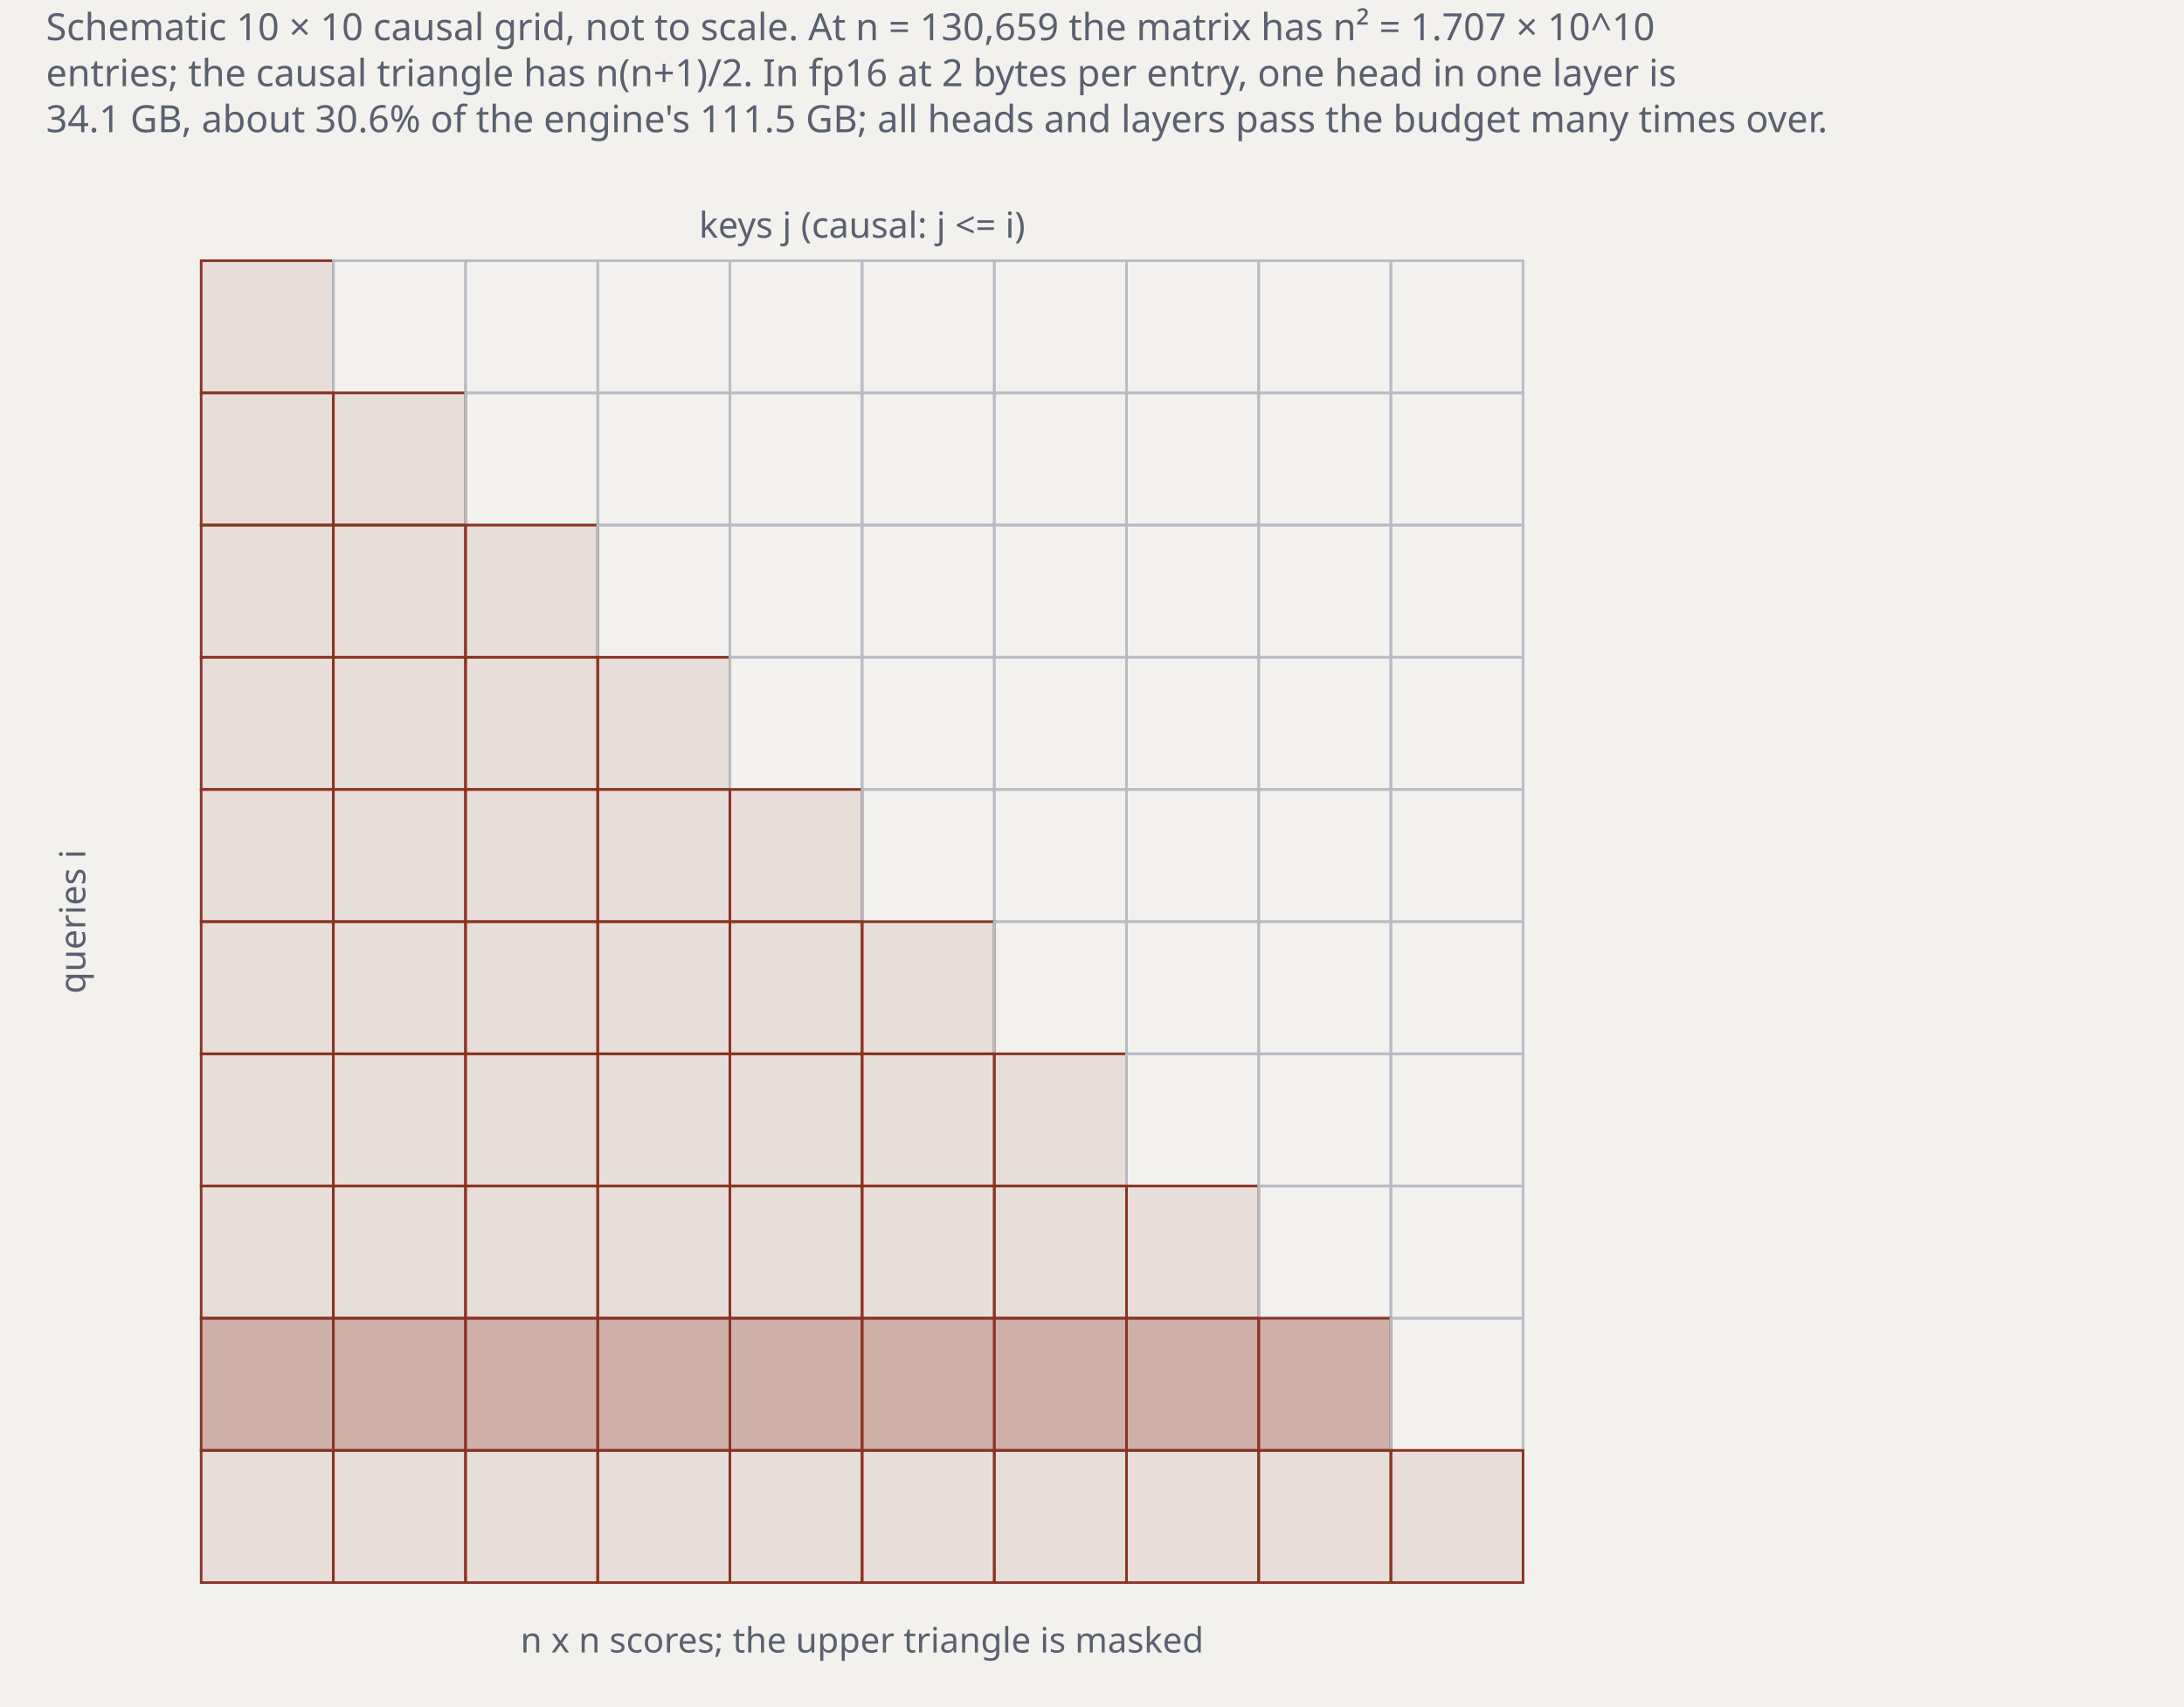
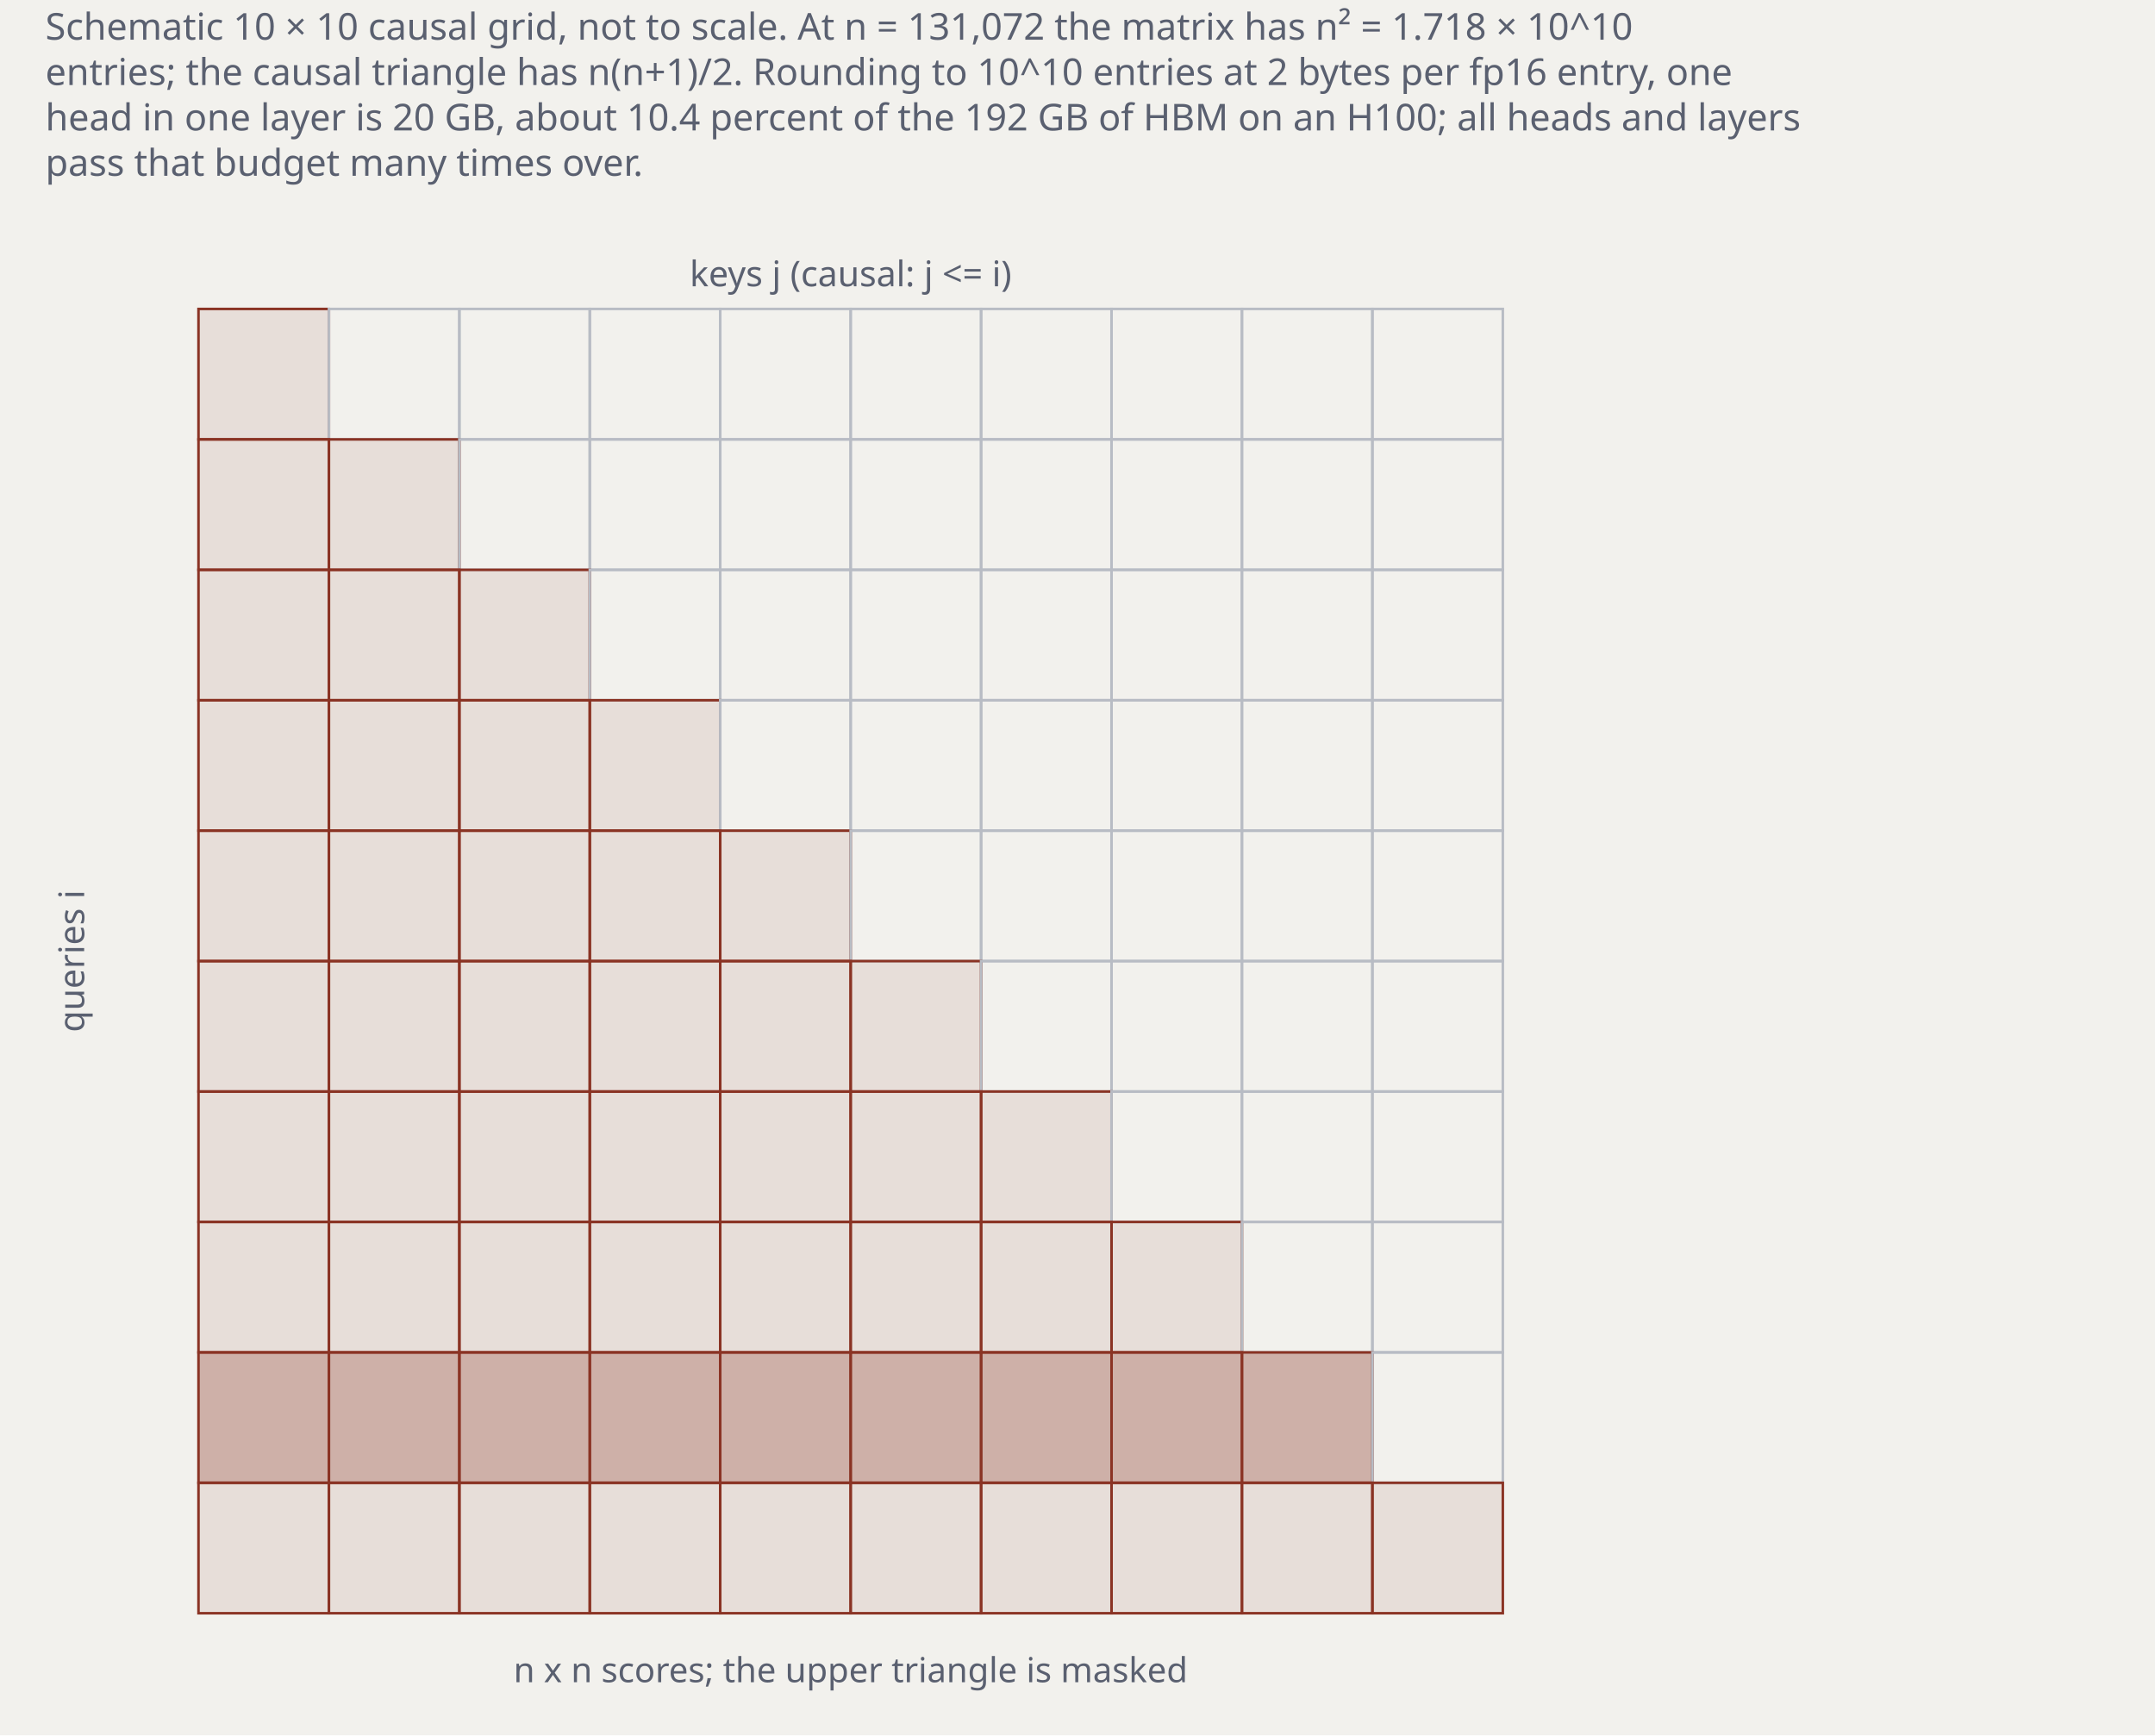
- <svg xmlns="http://www.w3.org/2000/svg" class="fig-svg" viewBox="0 0 760 594" width="100%" role="img" aria-labelledby="fig-title-5d1db301" aria-describedby="fig-desc-5d1db301">
+ <svg xmlns="http://www.w3.org/2000/svg" class="fig-svg" viewBox="0 0 760 612" width="100%" role="img" aria-labelledby="fig-title-19addc54" aria-describedby="fig-desc-19addc54">
  <defs>
-     <marker id="arrow-5d1db301" viewBox="0 0 8 8" refX="7" refY="4" markerWidth="7" markerHeight="7" orient="auto">
+     <marker id="arrow-19addc54" viewBox="0 0 8 8" refX="7" refY="4" markerWidth="7" markerHeight="7" orient="auto">
      <path d="M0,0 L8,4 L0,8 z" fill="var(--color-muted, #5a6070)" />
    </marker>
-     <marker id="arrow-accent-5d1db301" viewBox="0 0 8 8" refX="7" refY="4" markerWidth="7" markerHeight="7" orient="auto">
+     <marker id="arrow-accent-19addc54" viewBox="0 0 8 8" refX="7" refY="4" markerWidth="7" markerHeight="7" orient="auto">
      <path d="M0,0 L8,4 L0,8 z" fill="var(--color-accent, #8a3324)" />
    </marker>
  </defs>
-   <rect x="0" y="0" width="760" height="594" fill="var(--color-sheet, #f2f1ed)" />
-   <text x="16.00" y="14.00" font-family="'Hanken Grotesk', ui-sans-serif, system-ui, sans-serif" font-size="13.072" font-weight="400" fill="var(--color-muted, #5a6070)" text-anchor="start" data-part="memory">Schematic 10 × 10 causal grid, not to scale. At n = 130,659 the matrix has n² = 1.707 × 10^10</text>
-   <text x="16.00" y="30.00" font-family="'Hanken Grotesk', ui-sans-serif, system-ui, sans-serif" font-size="13.072" font-weight="400" fill="var(--color-muted, #5a6070)" text-anchor="start" data-part="memory">entries; the causal triangle has n(n+1)/2. In fp16 at 2 bytes per entry, one head in one layer is</text>
-   <text x="16.00" y="46.00" font-family="'Hanken Grotesk', ui-sans-serif, system-ui, sans-serif" font-size="13.072" font-weight="400" fill="var(--color-muted, #5a6070)" text-anchor="start" data-part="memory">34.1 GB, about 30.6% of the engine's 111.5 GB; all heads and layers pass the budget many times over.</text>
-   <rect x="70.00" y="90.72" width="46.00" height="46.00" rx="0" fill="rgba(138, 51, 36, 0.10)" stroke="var(--color-accent, #8a3324)" stroke-width="0.9" data-part="scores" />
-   <rect x="116.00" y="90.72" width="46.00" height="46.00" rx="0" fill="none" stroke="var(--color-rule, #b8bcc4)" stroke-width="0.9" data-part="mask" />
-   <rect x="162.00" y="90.72" width="46.00" height="46.00" rx="0" fill="none" stroke="var(--color-rule, #b8bcc4)" stroke-width="0.9" data-part="mask" />
-   <rect x="208.00" y="90.72" width="46.00" height="46.00" rx="0" fill="none" stroke="var(--color-rule, #b8bcc4)" stroke-width="0.9" data-part="mask" />
-   <rect x="254.00" y="90.72" width="46.00" height="46.00" rx="0" fill="none" stroke="var(--color-rule, #b8bcc4)" stroke-width="0.9" data-part="mask" />
-   <rect x="300.00" y="90.72" width="46.00" height="46.00" rx="0" fill="none" stroke="var(--color-rule, #b8bcc4)" stroke-width="0.9" data-part="mask" />
-   <rect x="346.00" y="90.72" width="46.00" height="46.00" rx="0" fill="none" stroke="var(--color-rule, #b8bcc4)" stroke-width="0.9" data-part="mask" />
-   <rect x="392.00" y="90.72" width="46.00" height="46.00" rx="0" fill="none" stroke="var(--color-rule, #b8bcc4)" stroke-width="0.9" data-part="mask" />
-   <rect x="438.00" y="90.72" width="46.00" height="46.00" rx="0" fill="none" stroke="var(--color-rule, #b8bcc4)" stroke-width="0.9" data-part="mask" />
-   <rect x="484.00" y="90.72" width="46.00" height="46.00" rx="0" fill="none" stroke="var(--color-rule, #b8bcc4)" stroke-width="0.9" data-part="mask" />
-   <rect x="70.00" y="136.72" width="46.00" height="46.00" rx="0" fill="rgba(138, 51, 36, 0.10)" stroke="var(--color-accent, #8a3324)" stroke-width="0.9" data-part="scores" />
-   <rect x="116.00" y="136.72" width="46.00" height="46.00" rx="0" fill="rgba(138, 51, 36, 0.10)" stroke="var(--color-accent, #8a3324)" stroke-width="0.9" data-part="scores" />
-   <rect x="162.00" y="136.72" width="46.00" height="46.00" rx="0" fill="none" stroke="var(--color-rule, #b8bcc4)" stroke-width="0.9" data-part="mask" />
-   <rect x="208.00" y="136.72" width="46.00" height="46.00" rx="0" fill="none" stroke="var(--color-rule, #b8bcc4)" stroke-width="0.9" data-part="mask" />
-   <rect x="254.00" y="136.72" width="46.00" height="46.00" rx="0" fill="none" stroke="var(--color-rule, #b8bcc4)" stroke-width="0.9" data-part="mask" />
-   <rect x="300.00" y="136.72" width="46.00" height="46.00" rx="0" fill="none" stroke="var(--color-rule, #b8bcc4)" stroke-width="0.9" data-part="mask" />
-   <rect x="346.00" y="136.72" width="46.00" height="46.00" rx="0" fill="none" stroke="var(--color-rule, #b8bcc4)" stroke-width="0.9" data-part="mask" />
-   <rect x="392.00" y="136.72" width="46.00" height="46.00" rx="0" fill="none" stroke="var(--color-rule, #b8bcc4)" stroke-width="0.9" data-part="mask" />
-   <rect x="438.00" y="136.72" width="46.00" height="46.00" rx="0" fill="none" stroke="var(--color-rule, #b8bcc4)" stroke-width="0.9" data-part="mask" />
-   <rect x="484.00" y="136.72" width="46.00" height="46.00" rx="0" fill="none" stroke="var(--color-rule, #b8bcc4)" stroke-width="0.9" data-part="mask" />
-   <rect x="70.00" y="182.72" width="46.00" height="46.00" rx="0" fill="rgba(138, 51, 36, 0.10)" stroke="var(--color-accent, #8a3324)" stroke-width="0.9" data-part="scores" />
-   <rect x="116.00" y="182.72" width="46.00" height="46.00" rx="0" fill="rgba(138, 51, 36, 0.10)" stroke="var(--color-accent, #8a3324)" stroke-width="0.9" data-part="scores" />
-   <rect x="162.00" y="182.72" width="46.00" height="46.00" rx="0" fill="rgba(138, 51, 36, 0.10)" stroke="var(--color-accent, #8a3324)" stroke-width="0.9" data-part="scores" />
-   <rect x="208.00" y="182.72" width="46.00" height="46.00" rx="0" fill="none" stroke="var(--color-rule, #b8bcc4)" stroke-width="0.9" data-part="mask" />
-   <rect x="254.00" y="182.72" width="46.00" height="46.00" rx="0" fill="none" stroke="var(--color-rule, #b8bcc4)" stroke-width="0.9" data-part="mask" />
-   <rect x="300.00" y="182.72" width="46.00" height="46.00" rx="0" fill="none" stroke="var(--color-rule, #b8bcc4)" stroke-width="0.9" data-part="mask" />
-   <rect x="346.00" y="182.72" width="46.00" height="46.00" rx="0" fill="none" stroke="var(--color-rule, #b8bcc4)" stroke-width="0.9" data-part="mask" />
-   <rect x="392.00" y="182.72" width="46.00" height="46.00" rx="0" fill="none" stroke="var(--color-rule, #b8bcc4)" stroke-width="0.9" data-part="mask" />
-   <rect x="438.00" y="182.72" width="46.00" height="46.00" rx="0" fill="none" stroke="var(--color-rule, #b8bcc4)" stroke-width="0.9" data-part="mask" />
-   <rect x="484.00" y="182.72" width="46.00" height="46.00" rx="0" fill="none" stroke="var(--color-rule, #b8bcc4)" stroke-width="0.9" data-part="mask" />
-   <rect x="70.00" y="228.72" width="46.00" height="46.00" rx="0" fill="rgba(138, 51, 36, 0.10)" stroke="var(--color-accent, #8a3324)" stroke-width="0.9" data-part="scores" />
-   <rect x="116.00" y="228.72" width="46.00" height="46.00" rx="0" fill="rgba(138, 51, 36, 0.10)" stroke="var(--color-accent, #8a3324)" stroke-width="0.9" data-part="scores" />
-   <rect x="162.00" y="228.72" width="46.00" height="46.00" rx="0" fill="rgba(138, 51, 36, 0.10)" stroke="var(--color-accent, #8a3324)" stroke-width="0.9" data-part="scores" />
-   <rect x="208.00" y="228.72" width="46.00" height="46.00" rx="0" fill="rgba(138, 51, 36, 0.10)" stroke="var(--color-accent, #8a3324)" stroke-width="0.9" data-part="scores" />
-   <rect x="254.00" y="228.72" width="46.00" height="46.00" rx="0" fill="none" stroke="var(--color-rule, #b8bcc4)" stroke-width="0.9" data-part="mask" />
-   <rect x="300.00" y="228.72" width="46.00" height="46.00" rx="0" fill="none" stroke="var(--color-rule, #b8bcc4)" stroke-width="0.9" data-part="mask" />
-   <rect x="346.00" y="228.72" width="46.00" height="46.00" rx="0" fill="none" stroke="var(--color-rule, #b8bcc4)" stroke-width="0.9" data-part="mask" />
-   <rect x="392.00" y="228.72" width="46.00" height="46.00" rx="0" fill="none" stroke="var(--color-rule, #b8bcc4)" stroke-width="0.9" data-part="mask" />
-   <rect x="438.00" y="228.72" width="46.00" height="46.00" rx="0" fill="none" stroke="var(--color-rule, #b8bcc4)" stroke-width="0.9" data-part="mask" />
-   <rect x="484.00" y="228.72" width="46.00" height="46.00" rx="0" fill="none" stroke="var(--color-rule, #b8bcc4)" stroke-width="0.9" data-part="mask" />
-   <rect x="70.00" y="274.72" width="46.00" height="46.00" rx="0" fill="rgba(138, 51, 36, 0.10)" stroke="var(--color-accent, #8a3324)" stroke-width="0.9" data-part="scores" />
-   <rect x="116.00" y="274.72" width="46.00" height="46.00" rx="0" fill="rgba(138, 51, 36, 0.10)" stroke="var(--color-accent, #8a3324)" stroke-width="0.9" data-part="scores" />
-   <rect x="162.00" y="274.72" width="46.00" height="46.00" rx="0" fill="rgba(138, 51, 36, 0.10)" stroke="var(--color-accent, #8a3324)" stroke-width="0.9" data-part="scores" />
-   <rect x="208.00" y="274.72" width="46.00" height="46.00" rx="0" fill="rgba(138, 51, 36, 0.10)" stroke="var(--color-accent, #8a3324)" stroke-width="0.9" data-part="scores" />
-   <rect x="254.00" y="274.72" width="46.00" height="46.00" rx="0" fill="rgba(138, 51, 36, 0.10)" stroke="var(--color-accent, #8a3324)" stroke-width="0.9" data-part="scores" />
-   <rect x="300.00" y="274.72" width="46.00" height="46.00" rx="0" fill="none" stroke="var(--color-rule, #b8bcc4)" stroke-width="0.9" data-part="mask" />
-   <rect x="346.00" y="274.72" width="46.00" height="46.00" rx="0" fill="none" stroke="var(--color-rule, #b8bcc4)" stroke-width="0.9" data-part="mask" />
-   <rect x="392.00" y="274.72" width="46.00" height="46.00" rx="0" fill="none" stroke="var(--color-rule, #b8bcc4)" stroke-width="0.9" data-part="mask" />
-   <rect x="438.00" y="274.72" width="46.00" height="46.00" rx="0" fill="none" stroke="var(--color-rule, #b8bcc4)" stroke-width="0.9" data-part="mask" />
-   <rect x="484.00" y="274.72" width="46.00" height="46.00" rx="0" fill="none" stroke="var(--color-rule, #b8bcc4)" stroke-width="0.9" data-part="mask" />
-   <rect x="70.00" y="320.72" width="46.00" height="46.00" rx="0" fill="rgba(138, 51, 36, 0.10)" stroke="var(--color-accent, #8a3324)" stroke-width="0.9" data-part="scores" />
-   <rect x="116.00" y="320.72" width="46.00" height="46.00" rx="0" fill="rgba(138, 51, 36, 0.10)" stroke="var(--color-accent, #8a3324)" stroke-width="0.9" data-part="scores" />
-   <rect x="162.00" y="320.72" width="46.00" height="46.00" rx="0" fill="rgba(138, 51, 36, 0.10)" stroke="var(--color-accent, #8a3324)" stroke-width="0.9" data-part="scores" />
-   <rect x="208.00" y="320.72" width="46.00" height="46.00" rx="0" fill="rgba(138, 51, 36, 0.10)" stroke="var(--color-accent, #8a3324)" stroke-width="0.9" data-part="scores" />
-   <rect x="254.00" y="320.72" width="46.00" height="46.00" rx="0" fill="rgba(138, 51, 36, 0.10)" stroke="var(--color-accent, #8a3324)" stroke-width="0.9" data-part="scores" />
-   <rect x="300.00" y="320.72" width="46.00" height="46.00" rx="0" fill="rgba(138, 51, 36, 0.10)" stroke="var(--color-accent, #8a3324)" stroke-width="0.9" data-part="scores" />
-   <rect x="346.00" y="320.72" width="46.00" height="46.00" rx="0" fill="none" stroke="var(--color-rule, #b8bcc4)" stroke-width="0.9" data-part="mask" />
-   <rect x="392.00" y="320.72" width="46.00" height="46.00" rx="0" fill="none" stroke="var(--color-rule, #b8bcc4)" stroke-width="0.9" data-part="mask" />
-   <rect x="438.00" y="320.72" width="46.00" height="46.00" rx="0" fill="none" stroke="var(--color-rule, #b8bcc4)" stroke-width="0.9" data-part="mask" />
-   <rect x="484.00" y="320.72" width="46.00" height="46.00" rx="0" fill="none" stroke="var(--color-rule, #b8bcc4)" stroke-width="0.9" data-part="mask" />
-   <rect x="70.00" y="366.72" width="46.00" height="46.00" rx="0" fill="rgba(138, 51, 36, 0.10)" stroke="var(--color-accent, #8a3324)" stroke-width="0.9" data-part="scores" />
-   <rect x="116.00" y="366.72" width="46.00" height="46.00" rx="0" fill="rgba(138, 51, 36, 0.10)" stroke="var(--color-accent, #8a3324)" stroke-width="0.9" data-part="scores" />
-   <rect x="162.00" y="366.72" width="46.00" height="46.00" rx="0" fill="rgba(138, 51, 36, 0.10)" stroke="var(--color-accent, #8a3324)" stroke-width="0.9" data-part="scores" />
-   <rect x="208.00" y="366.72" width="46.00" height="46.00" rx="0" fill="rgba(138, 51, 36, 0.10)" stroke="var(--color-accent, #8a3324)" stroke-width="0.9" data-part="scores" />
-   <rect x="254.00" y="366.72" width="46.00" height="46.00" rx="0" fill="rgba(138, 51, 36, 0.10)" stroke="var(--color-accent, #8a3324)" stroke-width="0.9" data-part="scores" />
-   <rect x="300.00" y="366.72" width="46.00" height="46.00" rx="0" fill="rgba(138, 51, 36, 0.10)" stroke="var(--color-accent, #8a3324)" stroke-width="0.9" data-part="scores" />
-   <rect x="346.00" y="366.72" width="46.00" height="46.00" rx="0" fill="rgba(138, 51, 36, 0.10)" stroke="var(--color-accent, #8a3324)" stroke-width="0.9" data-part="scores" />
-   <rect x="392.00" y="366.72" width="46.00" height="46.00" rx="0" fill="none" stroke="var(--color-rule, #b8bcc4)" stroke-width="0.9" data-part="mask" />
-   <rect x="438.00" y="366.72" width="46.00" height="46.00" rx="0" fill="none" stroke="var(--color-rule, #b8bcc4)" stroke-width="0.9" data-part="mask" />
-   <rect x="484.00" y="366.72" width="46.00" height="46.00" rx="0" fill="none" stroke="var(--color-rule, #b8bcc4)" stroke-width="0.9" data-part="mask" />
-   <rect x="70.00" y="412.72" width="46.00" height="46.00" rx="0" fill="rgba(138, 51, 36, 0.10)" stroke="var(--color-accent, #8a3324)" stroke-width="0.9" data-part="scores" />
-   <rect x="116.00" y="412.72" width="46.00" height="46.00" rx="0" fill="rgba(138, 51, 36, 0.10)" stroke="var(--color-accent, #8a3324)" stroke-width="0.9" data-part="scores" />
-   <rect x="162.00" y="412.72" width="46.00" height="46.00" rx="0" fill="rgba(138, 51, 36, 0.10)" stroke="var(--color-accent, #8a3324)" stroke-width="0.9" data-part="scores" />
-   <rect x="208.00" y="412.72" width="46.00" height="46.00" rx="0" fill="rgba(138, 51, 36, 0.10)" stroke="var(--color-accent, #8a3324)" stroke-width="0.9" data-part="scores" />
-   <rect x="254.00" y="412.72" width="46.00" height="46.00" rx="0" fill="rgba(138, 51, 36, 0.10)" stroke="var(--color-accent, #8a3324)" stroke-width="0.9" data-part="scores" />
-   <rect x="300.00" y="412.72" width="46.00" height="46.00" rx="0" fill="rgba(138, 51, 36, 0.10)" stroke="var(--color-accent, #8a3324)" stroke-width="0.9" data-part="scores" />
-   <rect x="346.00" y="412.72" width="46.00" height="46.00" rx="0" fill="rgba(138, 51, 36, 0.10)" stroke="var(--color-accent, #8a3324)" stroke-width="0.9" data-part="scores" />
-   <rect x="392.00" y="412.72" width="46.00" height="46.00" rx="0" fill="rgba(138, 51, 36, 0.10)" stroke="var(--color-accent, #8a3324)" stroke-width="0.9" data-part="scores" />
-   <rect x="438.00" y="412.72" width="46.00" height="46.00" rx="0" fill="none" stroke="var(--color-rule, #b8bcc4)" stroke-width="0.9" data-part="mask" />
-   <rect x="484.00" y="412.72" width="46.00" height="46.00" rx="0" fill="none" stroke="var(--color-rule, #b8bcc4)" stroke-width="0.9" data-part="mask" />
-   <rect x="70.00" y="458.72" width="46.00" height="46.00" rx="0" fill="rgba(138, 51, 36, 0.34)" stroke="var(--color-accent, #8a3324)" stroke-width="0.9" data-part="scores" />
-   <rect x="116.00" y="458.72" width="46.00" height="46.00" rx="0" fill="rgba(138, 51, 36, 0.34)" stroke="var(--color-accent, #8a3324)" stroke-width="0.9" data-part="scores" />
-   <rect x="162.00" y="458.72" width="46.00" height="46.00" rx="0" fill="rgba(138, 51, 36, 0.34)" stroke="var(--color-accent, #8a3324)" stroke-width="0.9" data-part="scores" />
-   <rect x="208.00" y="458.72" width="46.00" height="46.00" rx="0" fill="rgba(138, 51, 36, 0.34)" stroke="var(--color-accent, #8a3324)" stroke-width="0.9" data-part="scores" />
-   <rect x="254.00" y="458.72" width="46.00" height="46.00" rx="0" fill="rgba(138, 51, 36, 0.34)" stroke="var(--color-accent, #8a3324)" stroke-width="0.9" data-part="scores" />
-   <rect x="300.00" y="458.72" width="46.00" height="46.00" rx="0" fill="rgba(138, 51, 36, 0.34)" stroke="var(--color-accent, #8a3324)" stroke-width="0.9" data-part="scores" />
-   <rect x="346.00" y="458.72" width="46.00" height="46.00" rx="0" fill="rgba(138, 51, 36, 0.34)" stroke="var(--color-accent, #8a3324)" stroke-width="0.9" data-part="scores" />
-   <rect x="392.00" y="458.72" width="46.00" height="46.00" rx="0" fill="rgba(138, 51, 36, 0.34)" stroke="var(--color-accent, #8a3324)" stroke-width="0.9" data-part="scores" />
-   <rect x="438.00" y="458.72" width="46.00" height="46.00" rx="0" fill="rgba(138, 51, 36, 0.34)" stroke="var(--color-accent, #8a3324)" stroke-width="0.9" data-part="scores" />
-   <rect x="484.00" y="458.72" width="46.00" height="46.00" rx="0" fill="none" stroke="var(--color-rule, #b8bcc4)" stroke-width="0.9" data-part="mask" />
-   <rect x="70.00" y="504.72" width="46.00" height="46.00" rx="0" fill="rgba(138, 51, 36, 0.10)" stroke="var(--color-accent, #8a3324)" stroke-width="0.9" data-part="scores" />
-   <rect x="116.00" y="504.72" width="46.00" height="46.00" rx="0" fill="rgba(138, 51, 36, 0.10)" stroke="var(--color-accent, #8a3324)" stroke-width="0.9" data-part="scores" />
-   <rect x="162.00" y="504.72" width="46.00" height="46.00" rx="0" fill="rgba(138, 51, 36, 0.10)" stroke="var(--color-accent, #8a3324)" stroke-width="0.9" data-part="scores" />
-   <rect x="208.00" y="504.72" width="46.00" height="46.00" rx="0" fill="rgba(138, 51, 36, 0.10)" stroke="var(--color-accent, #8a3324)" stroke-width="0.9" data-part="scores" />
-   <rect x="254.00" y="504.72" width="46.00" height="46.00" rx="0" fill="rgba(138, 51, 36, 0.10)" stroke="var(--color-accent, #8a3324)" stroke-width="0.9" data-part="scores" />
-   <rect x="300.00" y="504.72" width="46.00" height="46.00" rx="0" fill="rgba(138, 51, 36, 0.10)" stroke="var(--color-accent, #8a3324)" stroke-width="0.9" data-part="scores" />
-   <rect x="346.00" y="504.72" width="46.00" height="46.00" rx="0" fill="rgba(138, 51, 36, 0.10)" stroke="var(--color-accent, #8a3324)" stroke-width="0.9" data-part="scores" />
-   <rect x="392.00" y="504.72" width="46.00" height="46.00" rx="0" fill="rgba(138, 51, 36, 0.10)" stroke="var(--color-accent, #8a3324)" stroke-width="0.9" data-part="scores" />
-   <rect x="438.00" y="504.72" width="46.00" height="46.00" rx="0" fill="rgba(138, 51, 36, 0.10)" stroke="var(--color-accent, #8a3324)" stroke-width="0.9" data-part="scores" />
-   <rect x="484.00" y="504.72" width="46.00" height="46.00" rx="0" fill="rgba(138, 51, 36, 0.10)" stroke="var(--color-accent, #8a3324)" stroke-width="0.9" data-part="scores" />
-   <text x="300.00" y="82.72" font-family="'Hanken Grotesk', ui-sans-serif, system-ui, sans-serif" font-size="12.464" font-weight="400" fill="var(--color-muted, #5a6070)" text-anchor="middle" data-part="scores">keys j  (causal: j &lt;= i)</text>
-   <text x="29.68" y="320.72" transform="rotate(-90 29.68 320.72)" font-family="'Hanken Grotesk', ui-sans-serif, system-ui, sans-serif" font-size="12.464" font-weight="400" fill="var(--color-muted, #5a6070)" text-anchor="middle" data-part="scores">queries i</text>
-   <text x="300.00" y="575.04" font-family="'Hanken Grotesk', ui-sans-serif, system-ui, sans-serif" font-size="12.16" font-weight="400" fill="var(--color-muted, #5a6070)" text-anchor="middle" data-part="scores">n x n scores; the upper triangle is masked</text>
+   <rect x="0" y="0" width="760" height="612" fill="var(--color-sheet, #f2f1ed)" />
+   <text x="16.00" y="14.00" font-family="'Hanken Grotesk', ui-sans-serif, system-ui, sans-serif" font-size="13.072" font-weight="400" fill="var(--color-muted, #5a6070)" text-anchor="start" data-part="memory">Schematic 10 × 10 causal grid, not to scale. At n = 131,072 the matrix has n² = 1.718 × 10^10</text>
+   <text x="16.00" y="30.00" font-family="'Hanken Grotesk', ui-sans-serif, system-ui, sans-serif" font-size="13.072" font-weight="400" fill="var(--color-muted, #5a6070)" text-anchor="start" data-part="memory">entries; the causal triangle has n(n+1)/2. Rounding to 10^10 entries at 2 bytes per fp16 entry, one</text>
+   <text x="16.00" y="46.00" font-family="'Hanken Grotesk', ui-sans-serif, system-ui, sans-serif" font-size="13.072" font-weight="400" fill="var(--color-muted, #5a6070)" text-anchor="start" data-part="memory">head in one layer is 20 GB, about 10.4 percent of the 192 GB of HBM on an H100; all heads and layers</text>
+   <text x="16.00" y="62.00" font-family="'Hanken Grotesk', ui-sans-serif, system-ui, sans-serif" font-size="13.072" font-weight="400" fill="var(--color-muted, #5a6070)" text-anchor="start" data-part="memory">pass that budget many times over.</text>
+   <rect x="70.00" y="108.96" width="46.00" height="46.00" rx="0" fill="rgba(138, 51, 36, 0.10)" stroke="var(--color-accent, #8a3324)" stroke-width="0.9" data-part="scores" />
+   <rect x="116.00" y="108.96" width="46.00" height="46.00" rx="0" fill="none" stroke="var(--color-rule, #b8bcc4)" stroke-width="0.9" data-part="mask" />
+   <rect x="162.00" y="108.96" width="46.00" height="46.00" rx="0" fill="none" stroke="var(--color-rule, #b8bcc4)" stroke-width="0.9" data-part="mask" />
+   <rect x="208.00" y="108.96" width="46.00" height="46.00" rx="0" fill="none" stroke="var(--color-rule, #b8bcc4)" stroke-width="0.9" data-part="mask" />
+   <rect x="254.00" y="108.96" width="46.00" height="46.00" rx="0" fill="none" stroke="var(--color-rule, #b8bcc4)" stroke-width="0.9" data-part="mask" />
+   <rect x="300.00" y="108.96" width="46.00" height="46.00" rx="0" fill="none" stroke="var(--color-rule, #b8bcc4)" stroke-width="0.9" data-part="mask" />
+   <rect x="346.00" y="108.96" width="46.00" height="46.00" rx="0" fill="none" stroke="var(--color-rule, #b8bcc4)" stroke-width="0.9" data-part="mask" />
+   <rect x="392.00" y="108.96" width="46.00" height="46.00" rx="0" fill="none" stroke="var(--color-rule, #b8bcc4)" stroke-width="0.9" data-part="mask" />
+   <rect x="438.00" y="108.96" width="46.00" height="46.00" rx="0" fill="none" stroke="var(--color-rule, #b8bcc4)" stroke-width="0.9" data-part="mask" />
+   <rect x="484.00" y="108.96" width="46.00" height="46.00" rx="0" fill="none" stroke="var(--color-rule, #b8bcc4)" stroke-width="0.9" data-part="mask" />
+   <rect x="70.00" y="154.96" width="46.00" height="46.00" rx="0" fill="rgba(138, 51, 36, 0.10)" stroke="var(--color-accent, #8a3324)" stroke-width="0.9" data-part="scores" />
+   <rect x="116.00" y="154.96" width="46.00" height="46.00" rx="0" fill="rgba(138, 51, 36, 0.10)" stroke="var(--color-accent, #8a3324)" stroke-width="0.9" data-part="scores" />
+   <rect x="162.00" y="154.96" width="46.00" height="46.00" rx="0" fill="none" stroke="var(--color-rule, #b8bcc4)" stroke-width="0.9" data-part="mask" />
+   <rect x="208.00" y="154.96" width="46.00" height="46.00" rx="0" fill="none" stroke="var(--color-rule, #b8bcc4)" stroke-width="0.9" data-part="mask" />
+   <rect x="254.00" y="154.96" width="46.00" height="46.00" rx="0" fill="none" stroke="var(--color-rule, #b8bcc4)" stroke-width="0.9" data-part="mask" />
+   <rect x="300.00" y="154.96" width="46.00" height="46.00" rx="0" fill="none" stroke="var(--color-rule, #b8bcc4)" stroke-width="0.9" data-part="mask" />
+   <rect x="346.00" y="154.96" width="46.00" height="46.00" rx="0" fill="none" stroke="var(--color-rule, #b8bcc4)" stroke-width="0.9" data-part="mask" />
+   <rect x="392.00" y="154.96" width="46.00" height="46.00" rx="0" fill="none" stroke="var(--color-rule, #b8bcc4)" stroke-width="0.9" data-part="mask" />
+   <rect x="438.00" y="154.96" width="46.00" height="46.00" rx="0" fill="none" stroke="var(--color-rule, #b8bcc4)" stroke-width="0.9" data-part="mask" />
+   <rect x="484.00" y="154.96" width="46.00" height="46.00" rx="0" fill="none" stroke="var(--color-rule, #b8bcc4)" stroke-width="0.9" data-part="mask" />
+   <rect x="70.00" y="200.96" width="46.00" height="46.00" rx="0" fill="rgba(138, 51, 36, 0.10)" stroke="var(--color-accent, #8a3324)" stroke-width="0.9" data-part="scores" />
+   <rect x="116.00" y="200.96" width="46.00" height="46.00" rx="0" fill="rgba(138, 51, 36, 0.10)" stroke="var(--color-accent, #8a3324)" stroke-width="0.9" data-part="scores" />
+   <rect x="162.00" y="200.96" width="46.00" height="46.00" rx="0" fill="rgba(138, 51, 36, 0.10)" stroke="var(--color-accent, #8a3324)" stroke-width="0.9" data-part="scores" />
+   <rect x="208.00" y="200.96" width="46.00" height="46.00" rx="0" fill="none" stroke="var(--color-rule, #b8bcc4)" stroke-width="0.9" data-part="mask" />
+   <rect x="254.00" y="200.96" width="46.00" height="46.00" rx="0" fill="none" stroke="var(--color-rule, #b8bcc4)" stroke-width="0.9" data-part="mask" />
+   <rect x="300.00" y="200.96" width="46.00" height="46.00" rx="0" fill="none" stroke="var(--color-rule, #b8bcc4)" stroke-width="0.9" data-part="mask" />
+   <rect x="346.00" y="200.96" width="46.00" height="46.00" rx="0" fill="none" stroke="var(--color-rule, #b8bcc4)" stroke-width="0.9" data-part="mask" />
+   <rect x="392.00" y="200.96" width="46.00" height="46.00" rx="0" fill="none" stroke="var(--color-rule, #b8bcc4)" stroke-width="0.9" data-part="mask" />
+   <rect x="438.00" y="200.96" width="46.00" height="46.00" rx="0" fill="none" stroke="var(--color-rule, #b8bcc4)" stroke-width="0.9" data-part="mask" />
+   <rect x="484.00" y="200.96" width="46.00" height="46.00" rx="0" fill="none" stroke="var(--color-rule, #b8bcc4)" stroke-width="0.9" data-part="mask" />
+   <rect x="70.00" y="246.96" width="46.00" height="46.00" rx="0" fill="rgba(138, 51, 36, 0.10)" stroke="var(--color-accent, #8a3324)" stroke-width="0.9" data-part="scores" />
+   <rect x="116.00" y="246.96" width="46.00" height="46.00" rx="0" fill="rgba(138, 51, 36, 0.10)" stroke="var(--color-accent, #8a3324)" stroke-width="0.9" data-part="scores" />
+   <rect x="162.00" y="246.96" width="46.00" height="46.00" rx="0" fill="rgba(138, 51, 36, 0.10)" stroke="var(--color-accent, #8a3324)" stroke-width="0.9" data-part="scores" />
+   <rect x="208.00" y="246.96" width="46.00" height="46.00" rx="0" fill="rgba(138, 51, 36, 0.10)" stroke="var(--color-accent, #8a3324)" stroke-width="0.9" data-part="scores" />
+   <rect x="254.00" y="246.96" width="46.00" height="46.00" rx="0" fill="none" stroke="var(--color-rule, #b8bcc4)" stroke-width="0.9" data-part="mask" />
+   <rect x="300.00" y="246.96" width="46.00" height="46.00" rx="0" fill="none" stroke="var(--color-rule, #b8bcc4)" stroke-width="0.9" data-part="mask" />
+   <rect x="346.00" y="246.96" width="46.00" height="46.00" rx="0" fill="none" stroke="var(--color-rule, #b8bcc4)" stroke-width="0.9" data-part="mask" />
+   <rect x="392.00" y="246.96" width="46.00" height="46.00" rx="0" fill="none" stroke="var(--color-rule, #b8bcc4)" stroke-width="0.9" data-part="mask" />
+   <rect x="438.00" y="246.96" width="46.00" height="46.00" rx="0" fill="none" stroke="var(--color-rule, #b8bcc4)" stroke-width="0.9" data-part="mask" />
+   <rect x="484.00" y="246.96" width="46.00" height="46.00" rx="0" fill="none" stroke="var(--color-rule, #b8bcc4)" stroke-width="0.9" data-part="mask" />
+   <rect x="70.00" y="292.96" width="46.00" height="46.00" rx="0" fill="rgba(138, 51, 36, 0.10)" stroke="var(--color-accent, #8a3324)" stroke-width="0.9" data-part="scores" />
+   <rect x="116.00" y="292.96" width="46.00" height="46.00" rx="0" fill="rgba(138, 51, 36, 0.10)" stroke="var(--color-accent, #8a3324)" stroke-width="0.9" data-part="scores" />
+   <rect x="162.00" y="292.96" width="46.00" height="46.00" rx="0" fill="rgba(138, 51, 36, 0.10)" stroke="var(--color-accent, #8a3324)" stroke-width="0.9" data-part="scores" />
+   <rect x="208.00" y="292.96" width="46.00" height="46.00" rx="0" fill="rgba(138, 51, 36, 0.10)" stroke="var(--color-accent, #8a3324)" stroke-width="0.9" data-part="scores" />
+   <rect x="254.00" y="292.96" width="46.00" height="46.00" rx="0" fill="rgba(138, 51, 36, 0.10)" stroke="var(--color-accent, #8a3324)" stroke-width="0.9" data-part="scores" />
+   <rect x="300.00" y="292.96" width="46.00" height="46.00" rx="0" fill="none" stroke="var(--color-rule, #b8bcc4)" stroke-width="0.9" data-part="mask" />
+   <rect x="346.00" y="292.96" width="46.00" height="46.00" rx="0" fill="none" stroke="var(--color-rule, #b8bcc4)" stroke-width="0.9" data-part="mask" />
+   <rect x="392.00" y="292.96" width="46.00" height="46.00" rx="0" fill="none" stroke="var(--color-rule, #b8bcc4)" stroke-width="0.9" data-part="mask" />
+   <rect x="438.00" y="292.96" width="46.00" height="46.00" rx="0" fill="none" stroke="var(--color-rule, #b8bcc4)" stroke-width="0.9" data-part="mask" />
+   <rect x="484.00" y="292.96" width="46.00" height="46.00" rx="0" fill="none" stroke="var(--color-rule, #b8bcc4)" stroke-width="0.9" data-part="mask" />
+   <rect x="70.00" y="338.96" width="46.00" height="46.00" rx="0" fill="rgba(138, 51, 36, 0.10)" stroke="var(--color-accent, #8a3324)" stroke-width="0.9" data-part="scores" />
+   <rect x="116.00" y="338.96" width="46.00" height="46.00" rx="0" fill="rgba(138, 51, 36, 0.10)" stroke="var(--color-accent, #8a3324)" stroke-width="0.9" data-part="scores" />
+   <rect x="162.00" y="338.96" width="46.00" height="46.00" rx="0" fill="rgba(138, 51, 36, 0.10)" stroke="var(--color-accent, #8a3324)" stroke-width="0.9" data-part="scores" />
+   <rect x="208.00" y="338.96" width="46.00" height="46.00" rx="0" fill="rgba(138, 51, 36, 0.10)" stroke="var(--color-accent, #8a3324)" stroke-width="0.9" data-part="scores" />
+   <rect x="254.00" y="338.96" width="46.00" height="46.00" rx="0" fill="rgba(138, 51, 36, 0.10)" stroke="var(--color-accent, #8a3324)" stroke-width="0.9" data-part="scores" />
+   <rect x="300.00" y="338.96" width="46.00" height="46.00" rx="0" fill="rgba(138, 51, 36, 0.10)" stroke="var(--color-accent, #8a3324)" stroke-width="0.9" data-part="scores" />
+   <rect x="346.00" y="338.96" width="46.00" height="46.00" rx="0" fill="none" stroke="var(--color-rule, #b8bcc4)" stroke-width="0.9" data-part="mask" />
+   <rect x="392.00" y="338.96" width="46.00" height="46.00" rx="0" fill="none" stroke="var(--color-rule, #b8bcc4)" stroke-width="0.9" data-part="mask" />
+   <rect x="438.00" y="338.96" width="46.00" height="46.00" rx="0" fill="none" stroke="var(--color-rule, #b8bcc4)" stroke-width="0.9" data-part="mask" />
+   <rect x="484.00" y="338.96" width="46.00" height="46.00" rx="0" fill="none" stroke="var(--color-rule, #b8bcc4)" stroke-width="0.9" data-part="mask" />
+   <rect x="70.00" y="384.96" width="46.00" height="46.00" rx="0" fill="rgba(138, 51, 36, 0.10)" stroke="var(--color-accent, #8a3324)" stroke-width="0.9" data-part="scores" />
+   <rect x="116.00" y="384.96" width="46.00" height="46.00" rx="0" fill="rgba(138, 51, 36, 0.10)" stroke="var(--color-accent, #8a3324)" stroke-width="0.9" data-part="scores" />
+   <rect x="162.00" y="384.96" width="46.00" height="46.00" rx="0" fill="rgba(138, 51, 36, 0.10)" stroke="var(--color-accent, #8a3324)" stroke-width="0.9" data-part="scores" />
+   <rect x="208.00" y="384.96" width="46.00" height="46.00" rx="0" fill="rgba(138, 51, 36, 0.10)" stroke="var(--color-accent, #8a3324)" stroke-width="0.9" data-part="scores" />
+   <rect x="254.00" y="384.96" width="46.00" height="46.00" rx="0" fill="rgba(138, 51, 36, 0.10)" stroke="var(--color-accent, #8a3324)" stroke-width="0.9" data-part="scores" />
+   <rect x="300.00" y="384.96" width="46.00" height="46.00" rx="0" fill="rgba(138, 51, 36, 0.10)" stroke="var(--color-accent, #8a3324)" stroke-width="0.9" data-part="scores" />
+   <rect x="346.00" y="384.96" width="46.00" height="46.00" rx="0" fill="rgba(138, 51, 36, 0.10)" stroke="var(--color-accent, #8a3324)" stroke-width="0.9" data-part="scores" />
+   <rect x="392.00" y="384.96" width="46.00" height="46.00" rx="0" fill="none" stroke="var(--color-rule, #b8bcc4)" stroke-width="0.9" data-part="mask" />
+   <rect x="438.00" y="384.96" width="46.00" height="46.00" rx="0" fill="none" stroke="var(--color-rule, #b8bcc4)" stroke-width="0.9" data-part="mask" />
+   <rect x="484.00" y="384.96" width="46.00" height="46.00" rx="0" fill="none" stroke="var(--color-rule, #b8bcc4)" stroke-width="0.9" data-part="mask" />
+   <rect x="70.00" y="430.96" width="46.00" height="46.00" rx="0" fill="rgba(138, 51, 36, 0.10)" stroke="var(--color-accent, #8a3324)" stroke-width="0.9" data-part="scores" />
+   <rect x="116.00" y="430.96" width="46.00" height="46.00" rx="0" fill="rgba(138, 51, 36, 0.10)" stroke="var(--color-accent, #8a3324)" stroke-width="0.9" data-part="scores" />
+   <rect x="162.00" y="430.96" width="46.00" height="46.00" rx="0" fill="rgba(138, 51, 36, 0.10)" stroke="var(--color-accent, #8a3324)" stroke-width="0.9" data-part="scores" />
+   <rect x="208.00" y="430.96" width="46.00" height="46.00" rx="0" fill="rgba(138, 51, 36, 0.10)" stroke="var(--color-accent, #8a3324)" stroke-width="0.9" data-part="scores" />
+   <rect x="254.00" y="430.96" width="46.00" height="46.00" rx="0" fill="rgba(138, 51, 36, 0.10)" stroke="var(--color-accent, #8a3324)" stroke-width="0.9" data-part="scores" />
+   <rect x="300.00" y="430.96" width="46.00" height="46.00" rx="0" fill="rgba(138, 51, 36, 0.10)" stroke="var(--color-accent, #8a3324)" stroke-width="0.9" data-part="scores" />
+   <rect x="346.00" y="430.96" width="46.00" height="46.00" rx="0" fill="rgba(138, 51, 36, 0.10)" stroke="var(--color-accent, #8a3324)" stroke-width="0.9" data-part="scores" />
+   <rect x="392.00" y="430.96" width="46.00" height="46.00" rx="0" fill="rgba(138, 51, 36, 0.10)" stroke="var(--color-accent, #8a3324)" stroke-width="0.9" data-part="scores" />
+   <rect x="438.00" y="430.96" width="46.00" height="46.00" rx="0" fill="none" stroke="var(--color-rule, #b8bcc4)" stroke-width="0.9" data-part="mask" />
+   <rect x="484.00" y="430.96" width="46.00" height="46.00" rx="0" fill="none" stroke="var(--color-rule, #b8bcc4)" stroke-width="0.9" data-part="mask" />
+   <rect x="70.00" y="476.96" width="46.00" height="46.00" rx="0" fill="rgba(138, 51, 36, 0.34)" stroke="var(--color-accent, #8a3324)" stroke-width="0.9" data-part="scores" />
+   <rect x="116.00" y="476.96" width="46.00" height="46.00" rx="0" fill="rgba(138, 51, 36, 0.34)" stroke="var(--color-accent, #8a3324)" stroke-width="0.9" data-part="scores" />
+   <rect x="162.00" y="476.96" width="46.00" height="46.00" rx="0" fill="rgba(138, 51, 36, 0.34)" stroke="var(--color-accent, #8a3324)" stroke-width="0.9" data-part="scores" />
+   <rect x="208.00" y="476.96" width="46.00" height="46.00" rx="0" fill="rgba(138, 51, 36, 0.34)" stroke="var(--color-accent, #8a3324)" stroke-width="0.9" data-part="scores" />
+   <rect x="254.00" y="476.96" width="46.00" height="46.00" rx="0" fill="rgba(138, 51, 36, 0.34)" stroke="var(--color-accent, #8a3324)" stroke-width="0.9" data-part="scores" />
+   <rect x="300.00" y="476.96" width="46.00" height="46.00" rx="0" fill="rgba(138, 51, 36, 0.34)" stroke="var(--color-accent, #8a3324)" stroke-width="0.9" data-part="scores" />
+   <rect x="346.00" y="476.96" width="46.00" height="46.00" rx="0" fill="rgba(138, 51, 36, 0.34)" stroke="var(--color-accent, #8a3324)" stroke-width="0.9" data-part="scores" />
+   <rect x="392.00" y="476.96" width="46.00" height="46.00" rx="0" fill="rgba(138, 51, 36, 0.34)" stroke="var(--color-accent, #8a3324)" stroke-width="0.9" data-part="scores" />
+   <rect x="438.00" y="476.96" width="46.00" height="46.00" rx="0" fill="rgba(138, 51, 36, 0.34)" stroke="var(--color-accent, #8a3324)" stroke-width="0.9" data-part="scores" />
+   <rect x="484.00" y="476.96" width="46.00" height="46.00" rx="0" fill="none" stroke="var(--color-rule, #b8bcc4)" stroke-width="0.9" data-part="mask" />
+   <rect x="70.00" y="522.96" width="46.00" height="46.00" rx="0" fill="rgba(138, 51, 36, 0.10)" stroke="var(--color-accent, #8a3324)" stroke-width="0.9" data-part="scores" />
+   <rect x="116.00" y="522.96" width="46.00" height="46.00" rx="0" fill="rgba(138, 51, 36, 0.10)" stroke="var(--color-accent, #8a3324)" stroke-width="0.9" data-part="scores" />
+   <rect x="162.00" y="522.96" width="46.00" height="46.00" rx="0" fill="rgba(138, 51, 36, 0.10)" stroke="var(--color-accent, #8a3324)" stroke-width="0.9" data-part="scores" />
+   <rect x="208.00" y="522.96" width="46.00" height="46.00" rx="0" fill="rgba(138, 51, 36, 0.10)" stroke="var(--color-accent, #8a3324)" stroke-width="0.9" data-part="scores" />
+   <rect x="254.00" y="522.96" width="46.00" height="46.00" rx="0" fill="rgba(138, 51, 36, 0.10)" stroke="var(--color-accent, #8a3324)" stroke-width="0.9" data-part="scores" />
+   <rect x="300.00" y="522.96" width="46.00" height="46.00" rx="0" fill="rgba(138, 51, 36, 0.10)" stroke="var(--color-accent, #8a3324)" stroke-width="0.9" data-part="scores" />
+   <rect x="346.00" y="522.96" width="46.00" height="46.00" rx="0" fill="rgba(138, 51, 36, 0.10)" stroke="var(--color-accent, #8a3324)" stroke-width="0.9" data-part="scores" />
+   <rect x="392.00" y="522.96" width="46.00" height="46.00" rx="0" fill="rgba(138, 51, 36, 0.10)" stroke="var(--color-accent, #8a3324)" stroke-width="0.9" data-part="scores" />
+   <rect x="438.00" y="522.96" width="46.00" height="46.00" rx="0" fill="rgba(138, 51, 36, 0.10)" stroke="var(--color-accent, #8a3324)" stroke-width="0.9" data-part="scores" />
+   <rect x="484.00" y="522.96" width="46.00" height="46.00" rx="0" fill="rgba(138, 51, 36, 0.10)" stroke="var(--color-accent, #8a3324)" stroke-width="0.9" data-part="scores" />
+   <text x="300.00" y="100.96" font-family="'Hanken Grotesk', ui-sans-serif, system-ui, sans-serif" font-size="12.464" font-weight="400" fill="var(--color-muted, #5a6070)" text-anchor="middle" data-part="scores">keys j  (causal: j &lt;= i)</text>
+   <text x="29.68" y="338.96" transform="rotate(-90 29.68 338.96)" font-family="'Hanken Grotesk', ui-sans-serif, system-ui, sans-serif" font-size="12.464" font-weight="400" fill="var(--color-muted, #5a6070)" text-anchor="middle" data-part="scores">queries i</text>
+   <text x="300.00" y="593.28" font-family="'Hanken Grotesk', ui-sans-serif, system-ui, sans-serif" font-size="12.16" font-weight="400" fill="var(--color-muted, #5a6070)" text-anchor="middle" data-part="scores">n x n scores; the upper triangle is masked</text>
</svg>
